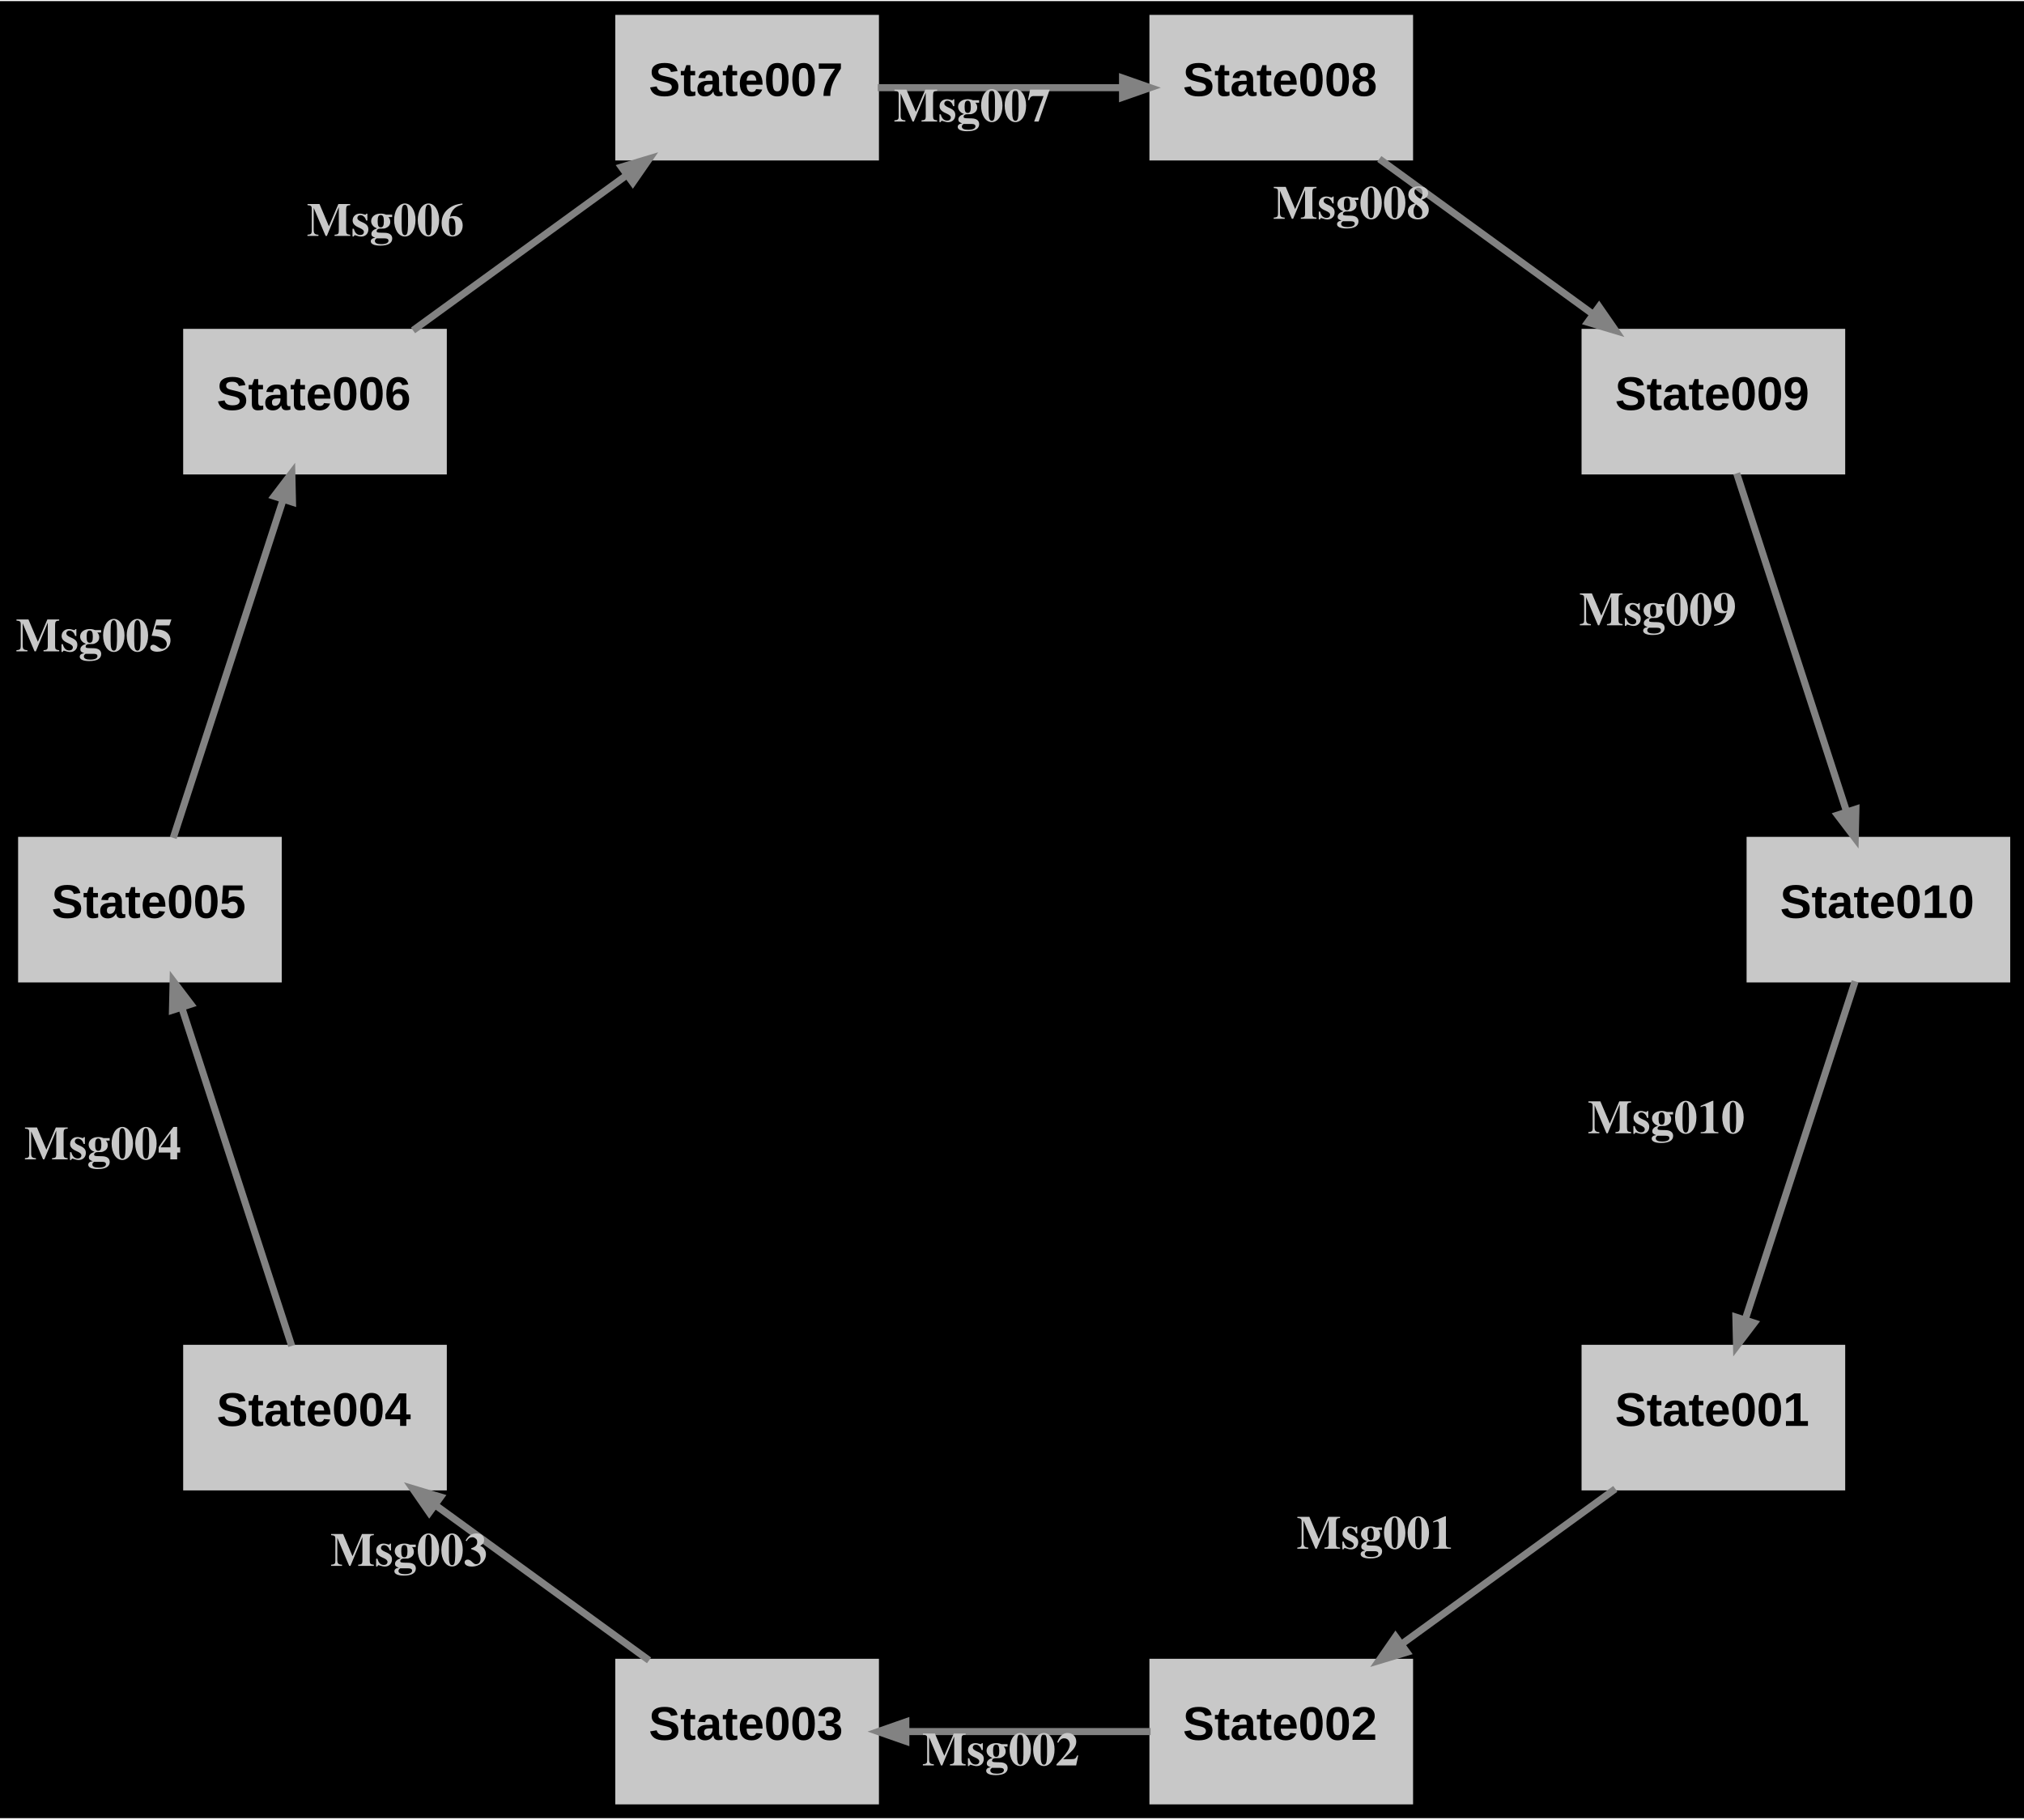
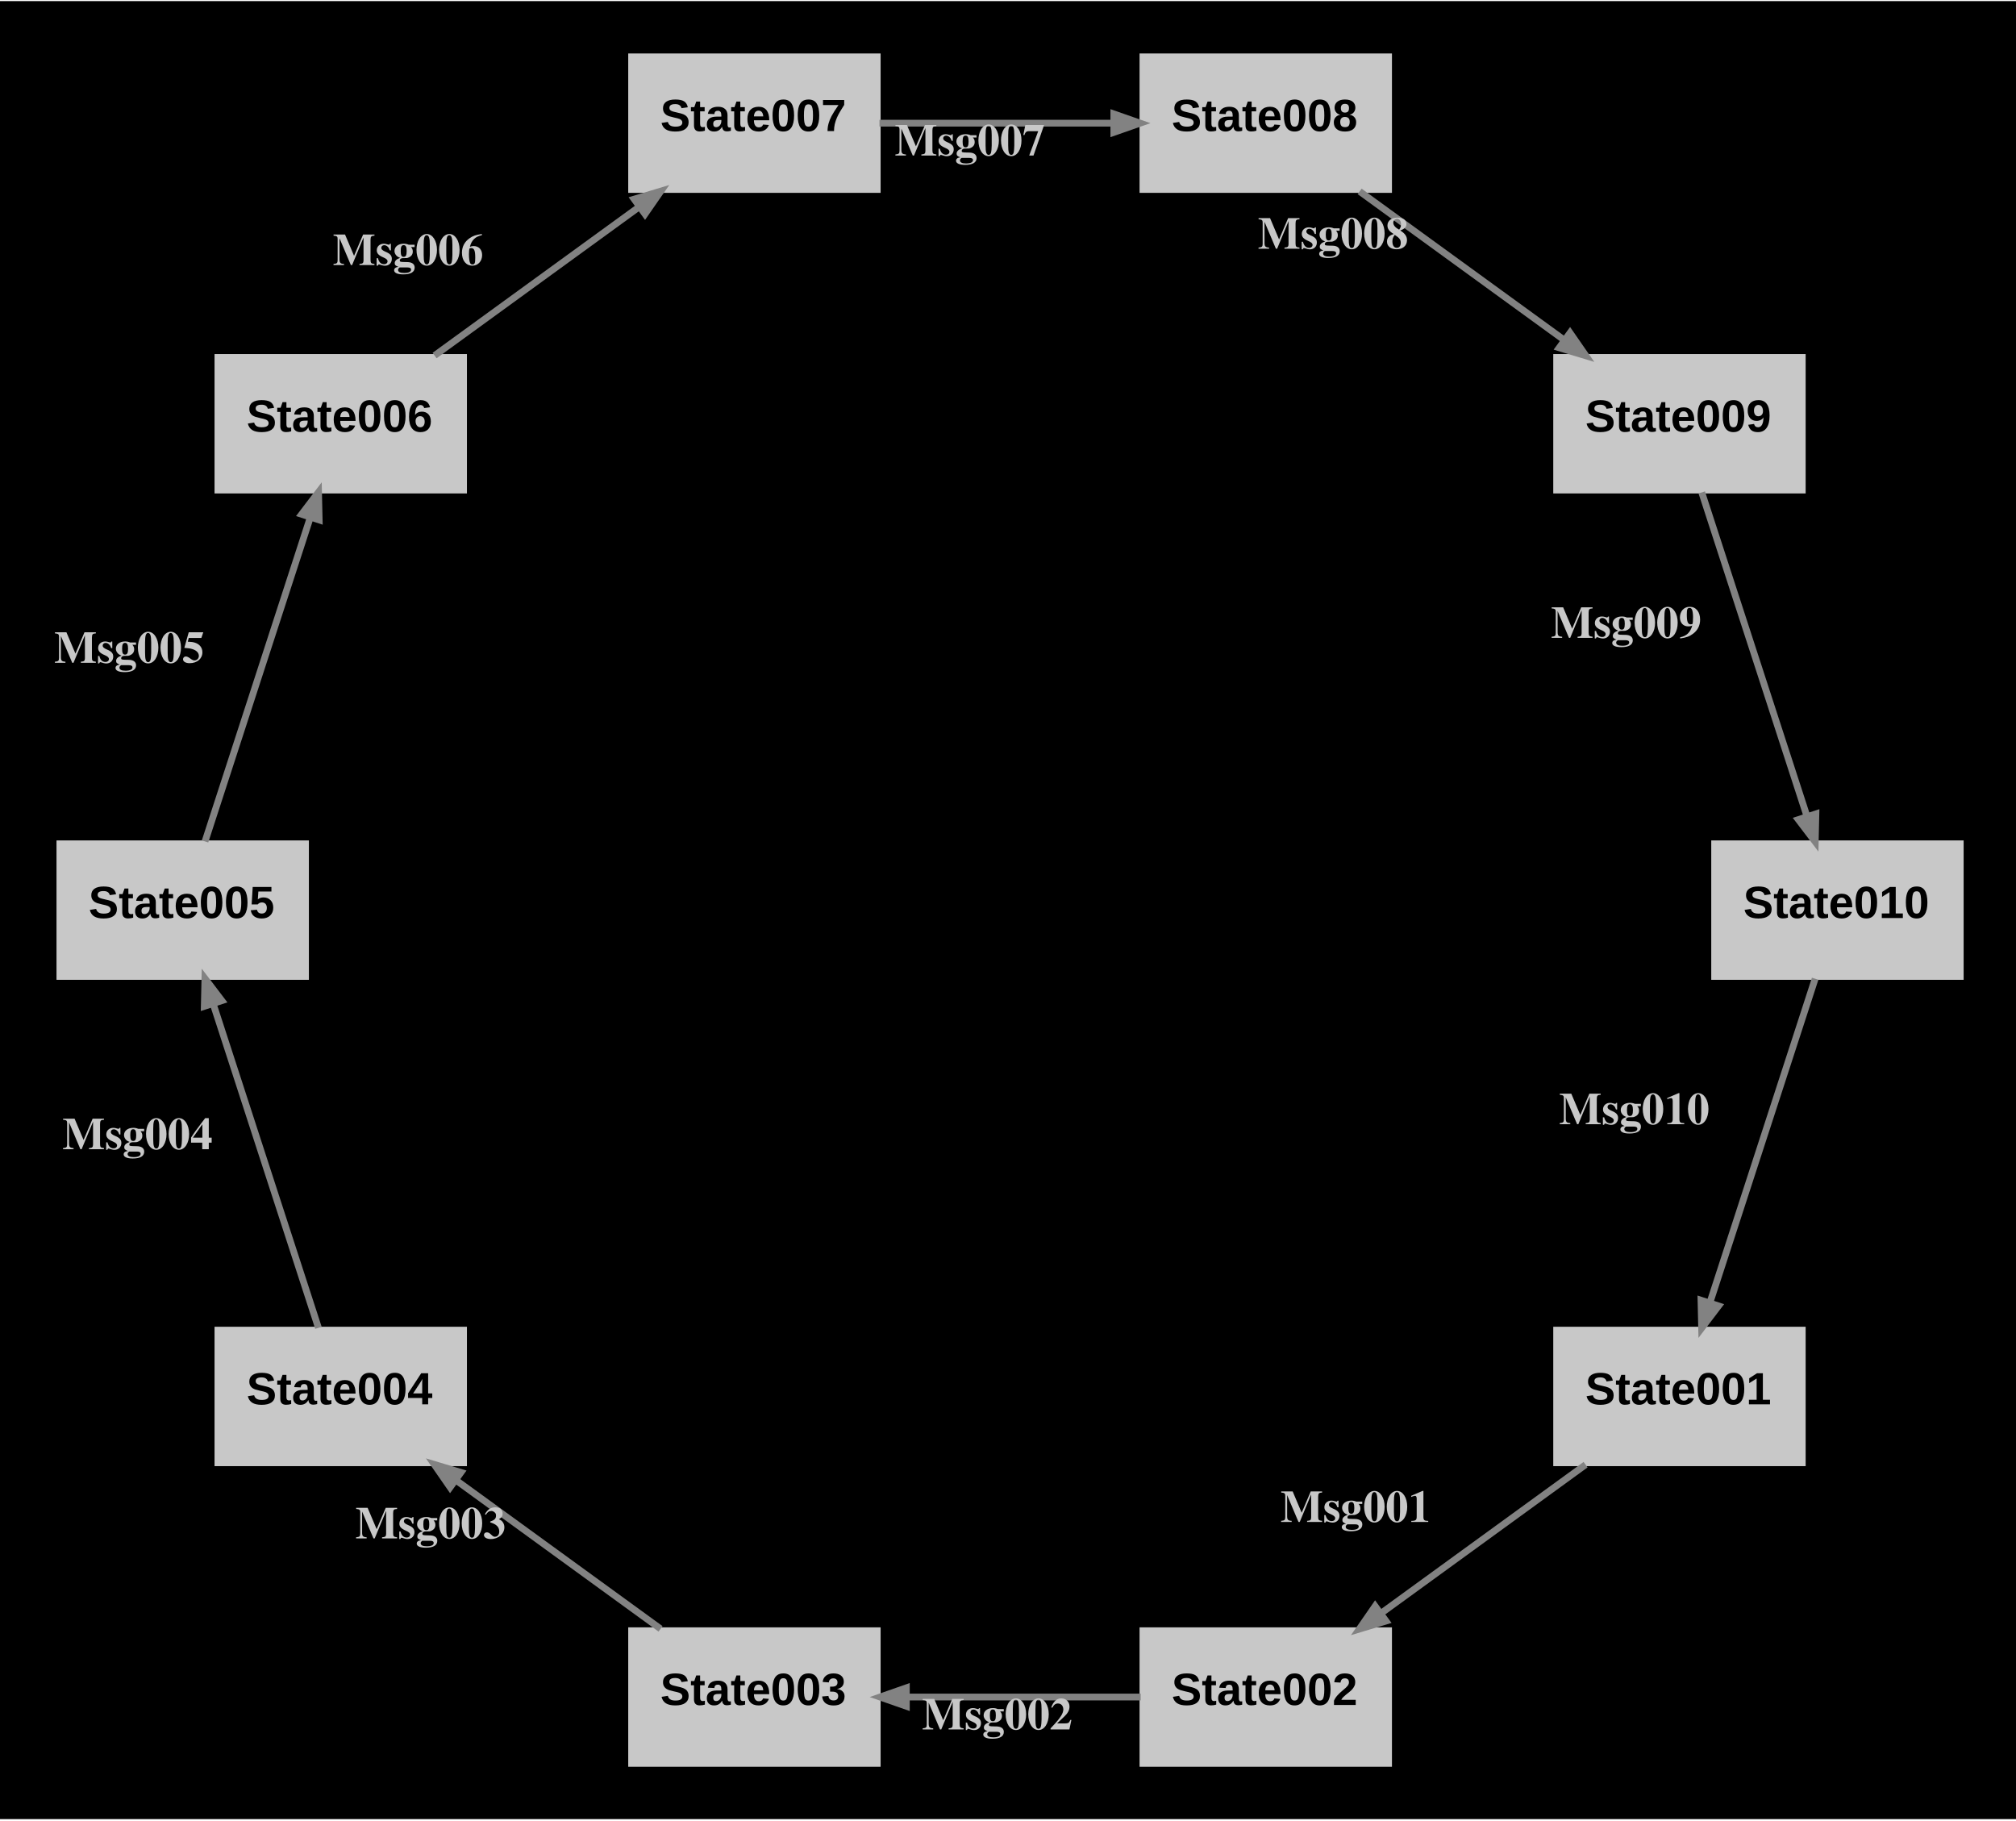
- <svg xmlns="http://www.w3.org/2000/svg" width="514pt" height="462pt" viewBox="0.00 0.00 514.37 461.77">
-   <g id="graph0" class="graph" transform="scale(1 1) rotate(0) translate(4 457.77)">
-     <polygon fill="#000000" stroke="transparent" points="-4,4 -4,-457.77 510.37,-457.77 510.37,4 -4,4" />
+ <svg xmlns="http://www.w3.org/2000/svg" width="535pt" height="483pt" viewBox="0.00 0.00 535.17 482.57">
+   <g id="graph0" class="graph" transform="scale(1 1) rotate(0) translate(14.4 468.17)">
+     <polygon fill="#000000" stroke="transparent" points="-14.4,14.4 -14.4,-468.17 520.77,-468.17 520.77,14.4 -14.4,14.4" />
    <g id="node1" class="node">
      <polygon fill="#c8c8c8" stroke="#c8c8c8" points="464.43,-115.79 398.43,-115.79 398.43,-79.79 464.43,-79.79 464.43,-115.79" />
      <text text-anchor="start" x="406.43" y="-95.69" font-family="Arial" font-weight="bold" font-size="12.00" fill="#000000">State001</text>
    </g>
    <g id="node2" class="node">
      <polygon fill="#c8c8c8" stroke="#c8c8c8" points="354.61,-36 288.61,-36 288.61,0 354.61,0 354.61,-36" />
      <text text-anchor="start" x="296.61" y="-15.9" font-family="Arial" font-weight="bold" font-size="12.00" fill="#000000">State002</text>
    </g>
    <g id="edge1" class="edge">
      <path fill="none" stroke="#828282" stroke-width="1.8" d="M406.51,-79.68C390.5,-68.05 369.59,-52.86 352.53,-40.46" />
      <polygon fill="#828282" stroke="#828282" stroke-width="1.8" points="353.53,-38.17 346.43,-36.03 350.65,-42.13 353.53,-38.17" />
      <text text-anchor="start" x="325.52" y="-64.47" font-family="Times,serif" font-weight="bold" font-size="12.00" fill="#c8c8c8">Msg001</text>
    </g>
    <g id="node3" class="node">
      <polygon fill="#c8c8c8" stroke="#c8c8c8" points="218.87,-36 152.87,-36 152.87,0 218.87,0 218.87,-36" />
      <text text-anchor="start" x="160.87" y="-15.9" font-family="Arial" font-weight="bold" font-size="12.00" fill="#000000">State003</text>
    </g>
    <g id="edge2" class="edge">
      <path fill="none" stroke="#828282" stroke-width="1.8" d="M288.4,-18C269.67,-18 246.12,-18 226.31,-18" />
      <polygon fill="#828282" stroke="#828282" stroke-width="1.8" points="226.2,-15.55 219.2,-18 226.2,-20.45 226.2,-15.55" />
      <text text-anchor="start" x="230.36" y="-9.4" font-family="Times,serif" font-weight="bold" font-size="12.00" fill="#c8c8c8">Msg002</text>
    </g>
    <g id="node4" class="node">
      <polygon fill="#c8c8c8" stroke="#c8c8c8" points="109.05,-115.79 43.05,-115.79 43.05,-79.79 109.05,-79.79 109.05,-115.79" />
      <text text-anchor="start" x="51.05" y="-95.69" font-family="Arial" font-weight="bold" font-size="12.00" fill="#000000">State004</text>
    </g>
    <g id="edge3" class="edge">
      <path fill="none" stroke="#828282" stroke-width="1.8" d="M160.95,-36.1C144.94,-47.73 124.03,-62.93 106.97,-75.32" />
      <polygon fill="#828282" stroke="#828282" stroke-width="1.8" points="105.09,-73.66 100.87,-79.75 107.97,-77.62 105.09,-73.66" />
      <text text-anchor="start" x="79.96" y="-60.11" font-family="Times,serif" font-weight="bold" font-size="12.00" fill="#c8c8c8">Msg003</text>
    </g>
    <g id="node5" class="node">
      <polygon fill="#c8c8c8" stroke="#c8c8c8" points="67.1,-244.88 1.1,-244.88 1.1,-208.88 67.1,-208.88 67.1,-244.88" />
      <text text-anchor="start" x="9.1" y="-224.78" font-family="Arial" font-weight="bold" font-size="12.00" fill="#000000">State005</text>
    </g>
    <g id="edge4" class="edge">
      <path fill="none" stroke="#828282" stroke-width="1.8" d="M70.13,-116.01C62.82,-138.5 50.36,-176.85 42.18,-202.03" />
      <polygon fill="#828282" stroke="#828282" stroke-width="1.8" points="39.83,-201.34 40,-208.75 44.49,-202.85 39.83,-201.34" />
      <text text-anchor="start" x="2.16" y="-163.42" font-family="Times,serif" font-weight="bold" font-size="12.00" fill="#c8c8c8">Msg004</text>
    </g>
    <g id="node6" class="node">
      <polygon fill="#c8c8c8" stroke="#c8c8c8" points="109.05,-373.98 43.05,-373.98 43.05,-337.98 109.05,-337.98 109.05,-373.98" />
      <text text-anchor="start" x="51.05" y="-353.88" font-family="Arial" font-weight="bold" font-size="12.00" fill="#000000">State006</text>
    </g>
    <g id="edge5" class="edge">
      <path fill="none" stroke="#828282" stroke-width="1.8" d="M40.03,-245.11C47.33,-267.6 59.79,-305.94 67.97,-331.12" />
      <polygon fill="#828282" stroke="#828282" stroke-width="1.8" points="65.67,-331.95 70.16,-337.85 70.33,-330.44 65.67,-331.95" />
      <text text-anchor="start" x="0" y="-292.52" font-family="Times,serif" font-weight="bold" font-size="12.00" fill="#c8c8c8">Msg005</text>
    </g>
    <g id="node7" class="node">
      <polygon fill="#c8c8c8" stroke="#c8c8c8" points="218.87,-453.77 152.87,-453.77 152.87,-417.77 218.87,-417.77 218.87,-453.77" />
      <text text-anchor="start" x="160.87" y="-433.67" font-family="Arial" font-weight="bold" font-size="12.00" fill="#000000">State007</text>
    </g>
    <g id="edge6" class="edge">
      <path fill="none" stroke="#828282" stroke-width="1.8" d="M100.97,-374.09C116.98,-385.72 137.89,-400.91 154.95,-413.31" />
      <polygon fill="#828282" stroke="#828282" stroke-width="1.8" points="153.94,-415.6 161.05,-417.74 156.82,-411.64 153.94,-415.6" />
      <text text-anchor="start" x="73.96" y="-398.1" font-family="Times,serif" font-weight="bold" font-size="12.00" fill="#c8c8c8">Msg006</text>
    </g>
    <g id="node8" class="node">
      <polygon fill="#c8c8c8" stroke="#c8c8c8" points="354.61,-453.77 288.61,-453.77 288.61,-417.77 354.61,-417.77 354.61,-453.77" />
      <text text-anchor="start" x="296.61" y="-433.67" font-family="Arial" font-weight="bold" font-size="12.00" fill="#000000">State008</text>
    </g>
    <g id="edge7" class="edge">
      <path fill="none" stroke="#828282" stroke-width="1.8" d="M219.07,-435.77C237.81,-435.77 261.36,-435.77 281.16,-435.77" />
      <polygon fill="#828282" stroke="#828282" stroke-width="1.8" points="281.28,-438.22 288.28,-435.77 281.28,-433.32 281.28,-438.22" />
      <text text-anchor="start" x="223.12" y="-427.17" font-family="Times,serif" font-weight="bold" font-size="12.00" fill="#c8c8c8">Msg007</text>
    </g>
    <g id="node9" class="node">
      <polygon fill="#c8c8c8" stroke="#c8c8c8" points="464.43,-373.98 398.43,-373.98 398.43,-337.98 464.43,-337.98 464.43,-373.98" />
      <text text-anchor="start" x="406.43" y="-353.88" font-family="Arial" font-weight="bold" font-size="12.00" fill="#000000">State009</text>
    </g>
    <g id="edge8" class="edge">
      <path fill="none" stroke="#828282" stroke-width="1.8" d="M346.53,-417.66C362.53,-406.03 383.45,-390.84 400.51,-378.44" />
      <polygon fill="#828282" stroke="#828282" stroke-width="1.8" points="402.38,-380.11 406.61,-374.01 399.5,-376.15 402.38,-380.11" />
      <text text-anchor="start" x="319.52" y="-402.45" font-family="Times,serif" font-weight="bold" font-size="12.00" fill="#c8c8c8">Msg008</text>
    </g>
    <g id="node10" class="node">
      <polygon fill="#c8c8c8" stroke="#c8c8c8" points="506.37,-244.88 440.37,-244.88 440.37,-208.88 506.37,-208.88 506.37,-244.88" />
      <text text-anchor="start" x="448.37" y="-224.78" font-family="Arial" font-weight="bold" font-size="12.00" fill="#000000">State010</text>
    </g>
    <g id="edge9" class="edge">
      <path fill="none" stroke="#828282" stroke-width="1.8" d="M437.35,-337.76C444.65,-315.27 457.11,-276.92 465.3,-251.74" />
      <polygon fill="#828282" stroke="#828282" stroke-width="1.8" points="467.65,-252.43 467.48,-245.01 462.99,-250.91 467.65,-252.43" />
      <text text-anchor="start" x="397.32" y="-299.15" font-family="Times,serif" font-weight="bold" font-size="12.00" fill="#c8c8c8">Msg009</text>
    </g>
    <g id="edge10" class="edge">
      <path fill="none" stroke="#828282" stroke-width="1.8" d="M467.45,-208.66C460.14,-186.17 447.68,-147.82 439.5,-122.65" />
      <polygon fill="#828282" stroke="#828282" stroke-width="1.8" points="441.81,-121.82 437.32,-115.92 437.15,-123.33 441.81,-121.82" />
      <text text-anchor="start" x="399.48" y="-170.05" font-family="Times,serif" font-weight="bold" font-size="12.00" fill="#c8c8c8">Msg010</text>
    </g>
  </g>
</svg>
